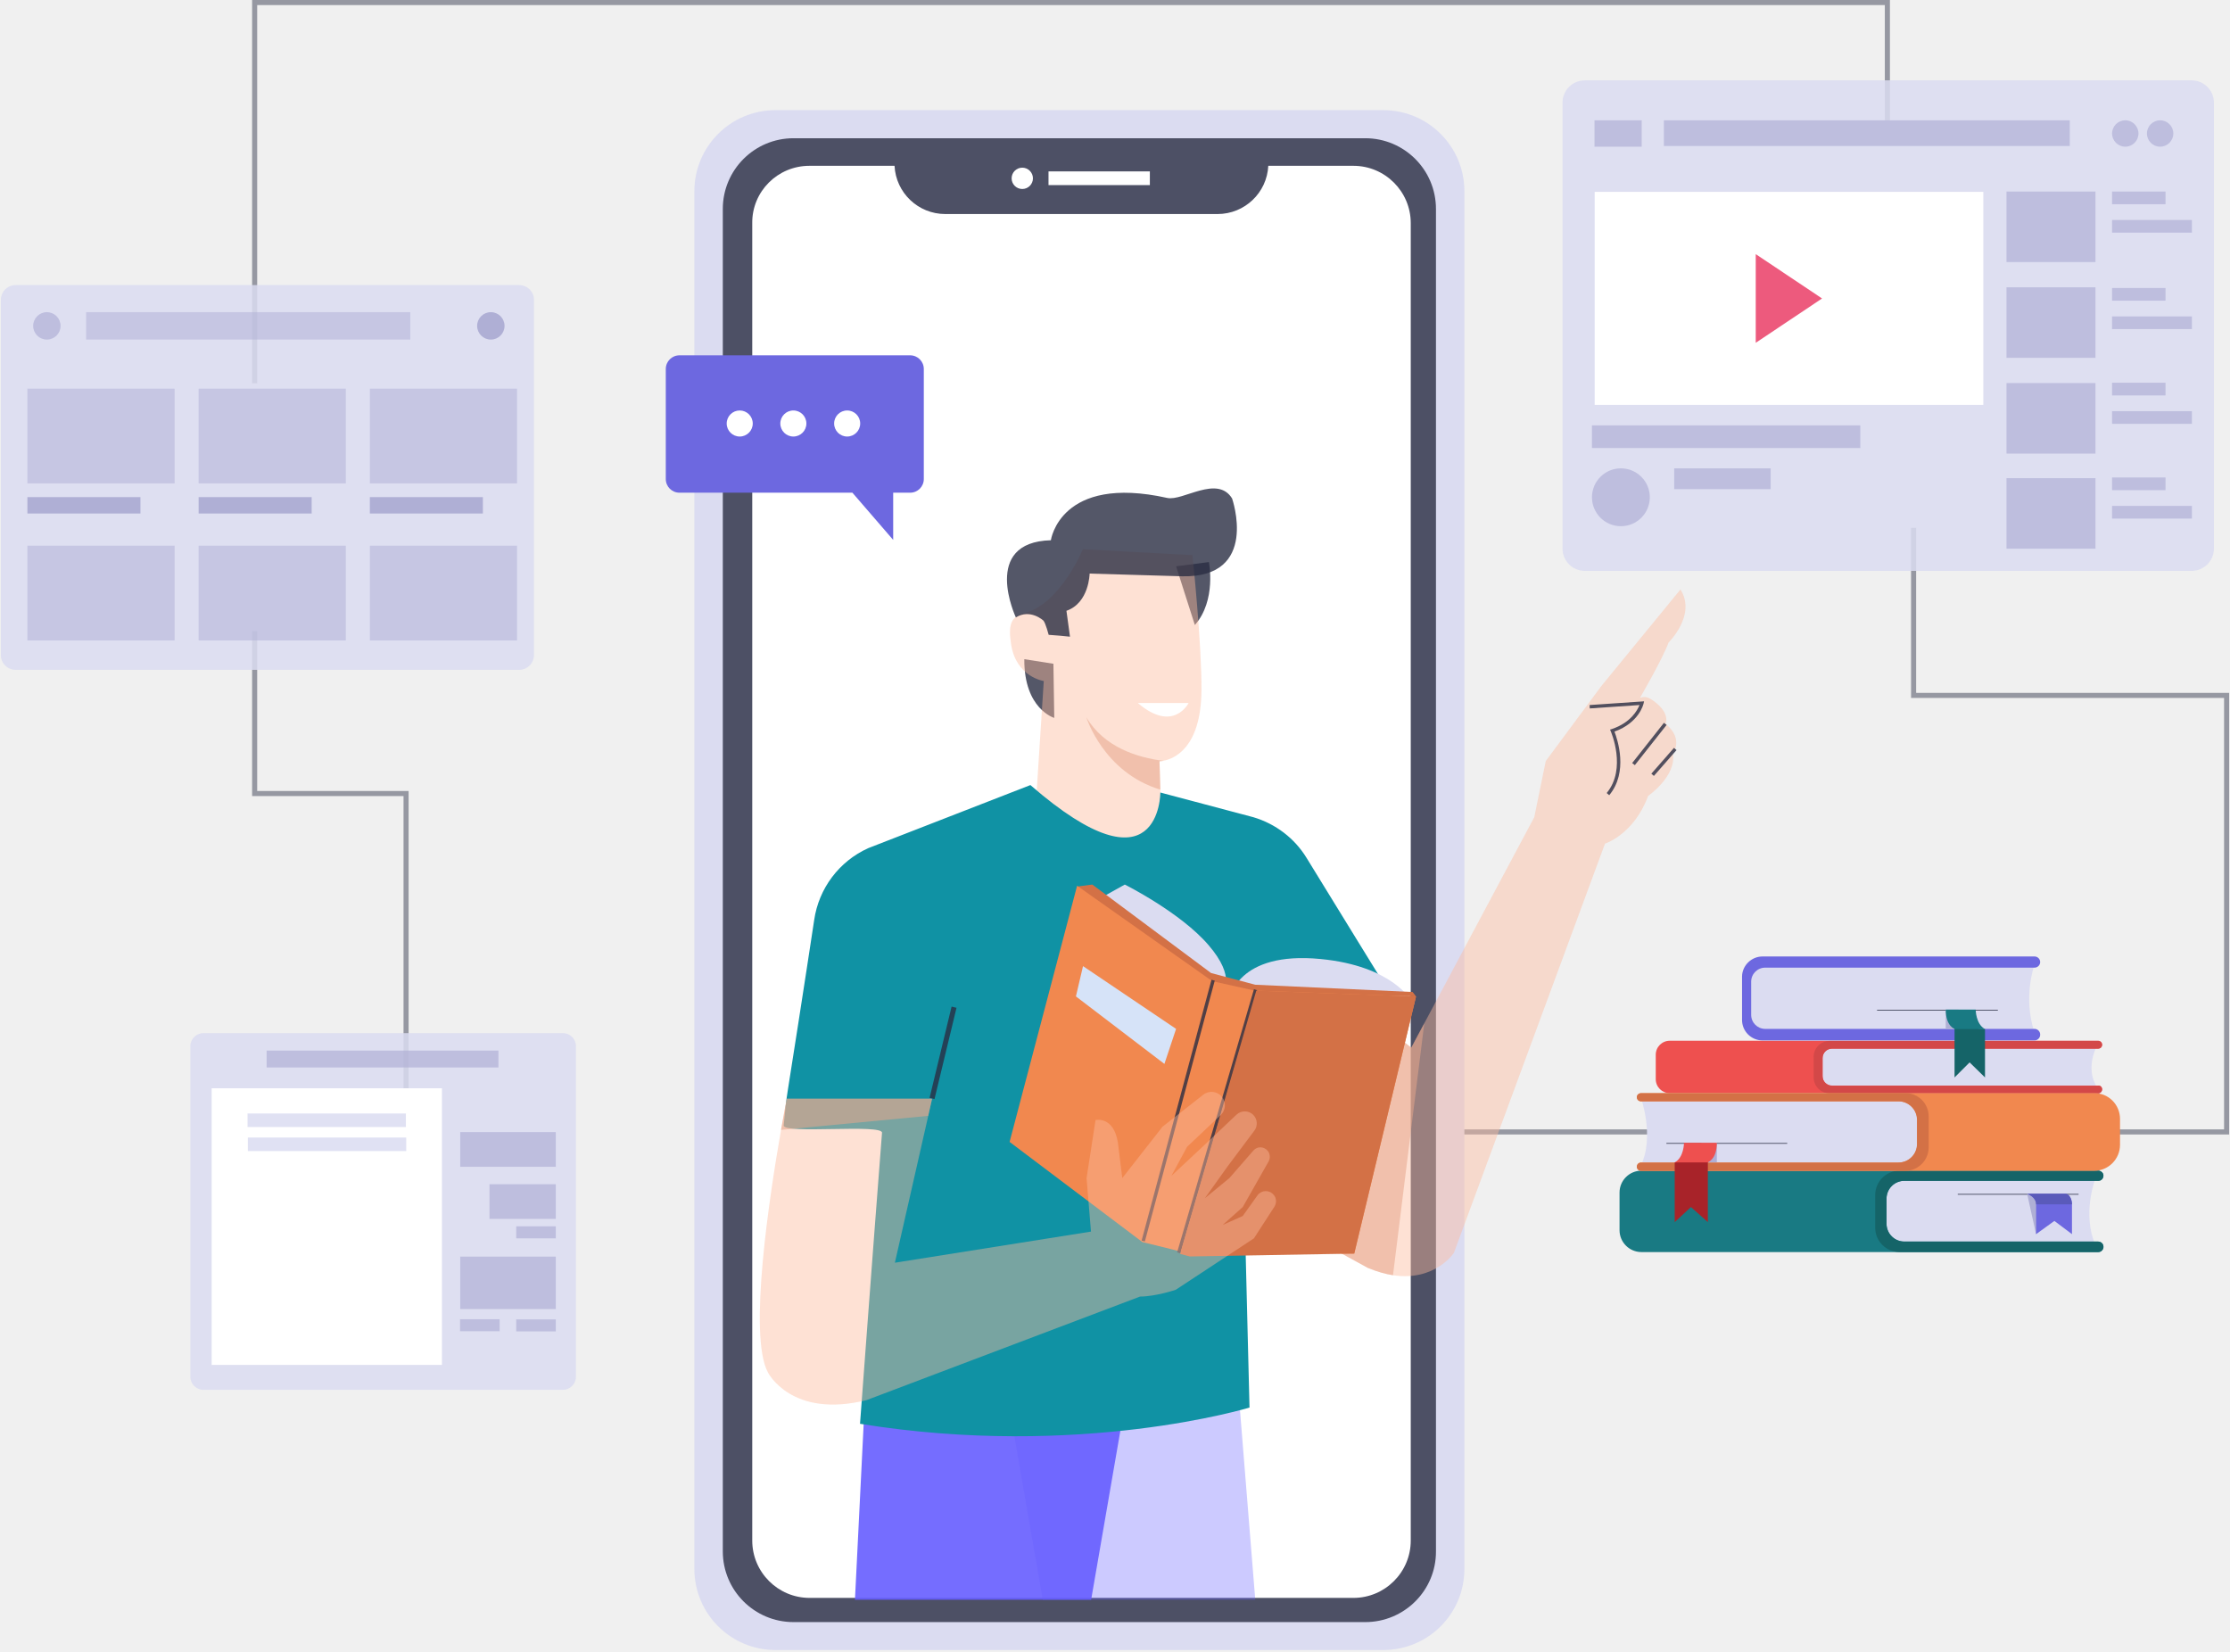
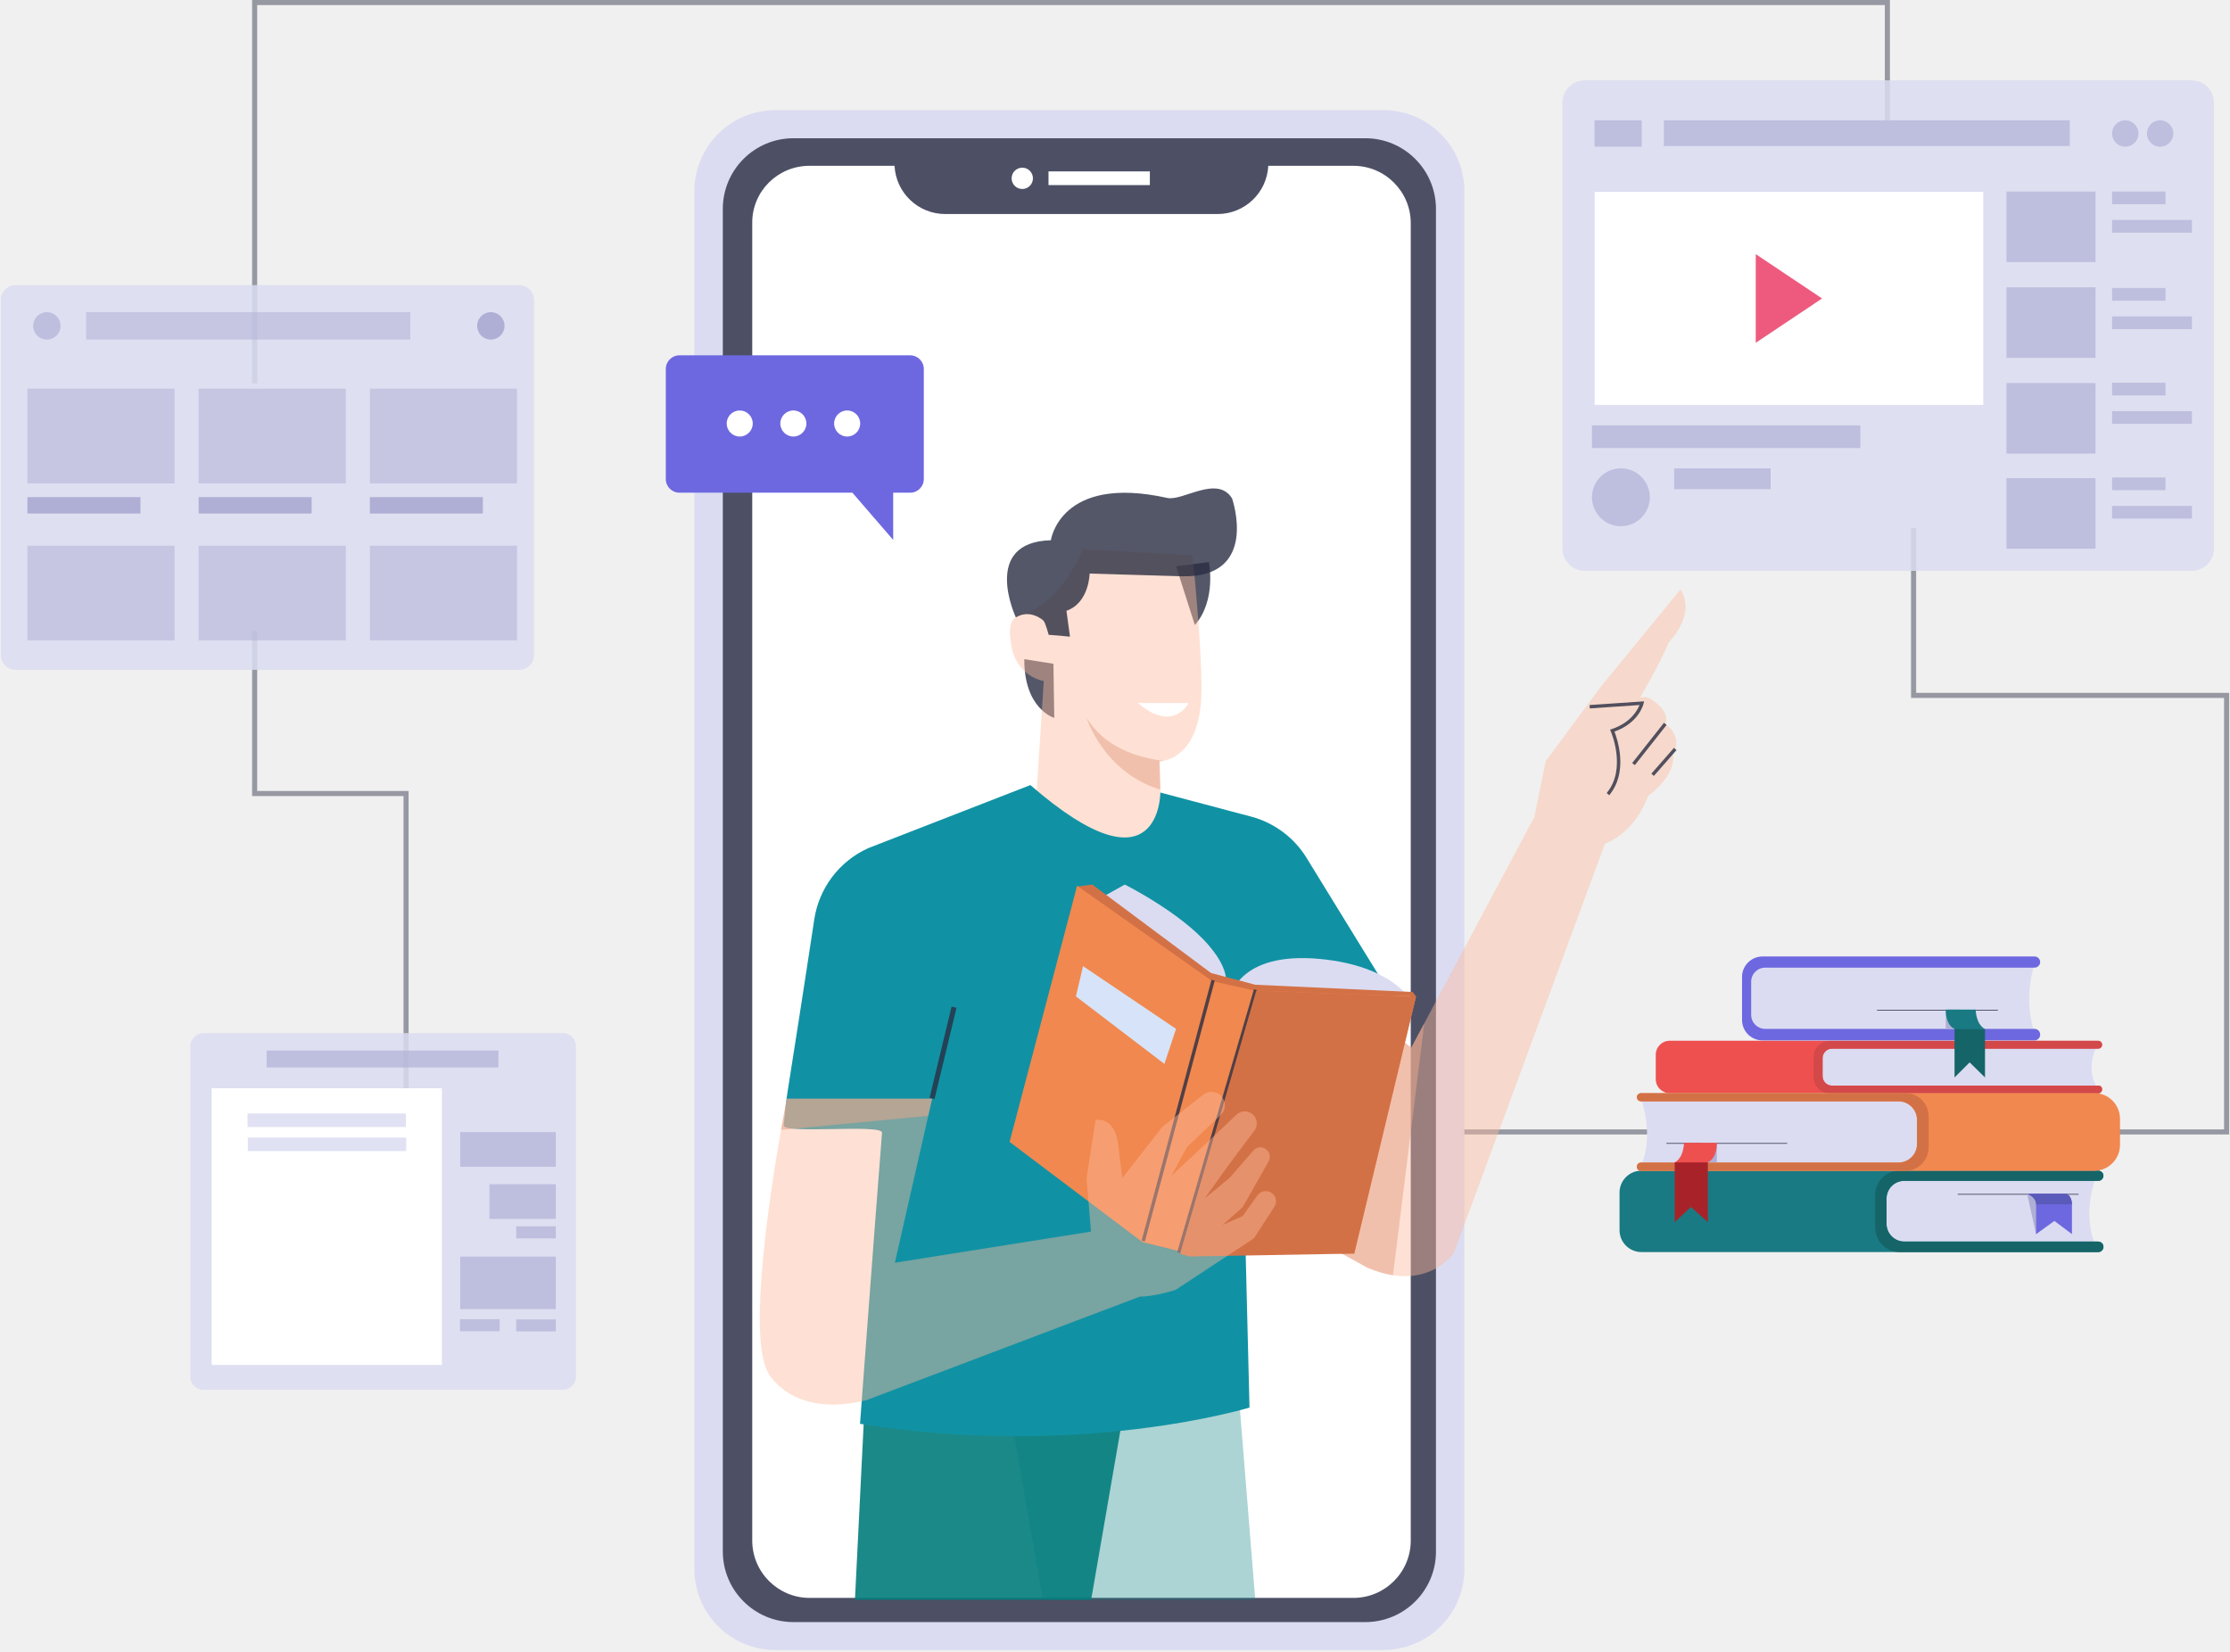
<svg xmlns="http://www.w3.org/2000/svg" width="1318" height="976" viewBox="0 0 1318 976" fill="none">
  <path d="M1317.5 670.5H780V667.5H1314.5V412.5H1129.5V312H1132.5V409.5H1317.5V670.5Z" fill="#2A2E43" fill-opacity="0.45" />
  <path d="M241.5 643.2H238.5V470.5H149V373H152V467.5H241.5V643.2Z" fill="#2A2E43" fill-opacity="0.45" />
  <path d="M152 226.5H149V0H1117V71.1H1114V3H152V226.5Z" fill="#2A2E43" fill-opacity="0.45" />
  <path d="M817.6 975.2H458.3C431.9 975.2 410.4 953.8 410.4 927.3V113C410.4 86.6 431.8 65.1 458.3 65.1H817.6C844 65.1 865.5 86.5 865.5 113V927.3C865.5 953.8 844.1 975.2 817.6 975.2Z" fill="#DBDCF1" />
  <path d="M806.9 958.7H469C445.9 958.7 427.2 940 427.2 916.9V123.5C427.2 100.4 445.9 81.7 469 81.7H806.9C830 81.7 848.7 100.4 848.7 123.5V916.9C848.8 940 830 958.7 806.9 958.7Z" fill="#2A2E43" fill-opacity="0.8" />
  <path d="M478.4 98H528.7C529.5 113.9 542.6 126.5 558.7 126.5H719.6C735.7 126.5 748.8 113.9 749.6 98H799.9C818.6 98 833.8 113.2 833.8 131.9V910.5C833.8 929.2 818.6 944.4 799.9 944.4H478.5C459.8 944.4 444.6 929.2 444.6 910.5V131.9C444.4 113.2 459.6 98 478.4 98Z" fill="white" />
  <path d="M679.6 101.3H619.7V109.4H679.6V101.3Z" fill="white" />
  <path d="M604.2 111.7C607.68 111.7 610.5 108.879 610.5 105.4C610.5 101.921 607.68 99.1 604.2 99.1C600.721 99.1 597.9 101.921 597.9 105.4C597.9 108.879 600.721 111.7 604.2 111.7Z" fill="white" />
  <path d="M120.2 610.6H332.7C337 610.6 340.4 614.1 340.4 618.3V813.7C340.4 818 336.9 821.4 332.7 821.4H120.2C115.9 821.4 112.5 817.9 112.5 813.7V618.3C112.5 614.1 116 610.6 120.2 610.6Z" fill="#DBDCF1" fill-opacity="0.85" />
  <path d="M294.6 620.9H157.6V630.9H294.6V620.9Z" fill="#AFAFD5" fill-opacity="0.67" />
  <path d="M261.2 643.2H125.1V806.7H261.2V643.2Z" fill="white" />
  <path d="M239.9 658.1H146.3V666.1H239.9V658.1Z" fill="#DBDCF1" fill-opacity="0.85" />
  <path d="M240.1 672.3H146.5V680.3H240.1V672.3Z" fill="#DBDCF1" fill-opacity="0.85" />
  <path d="M328.5 669.1H272V689.6H328.5V669.1Z" fill="#AFAFD5" fill-opacity="0.67" />
  <path d="M328.5 742.7H272V773.7H328.5V742.7Z" fill="#AFAFD5" fill-opacity="0.67" />
  <path d="M328.5 699.9H289.3V720.4H328.5V699.9Z" fill="#AFAFD5" fill-opacity="0.67" />
  <path d="M328.5 724.8H305.1V731.9H328.5V724.8Z" fill="#AFAFD5" fill-opacity="0.67" />
  <path d="M328.5 779.8H305.1V786.9H328.5V779.8Z" fill="#AFAFD5" fill-opacity="0.67" />
  <path d="M295.3 779.7H271.9V786.8H295.3V779.7Z" fill="#AFAFD5" fill-opacity="0.67" />
  <path d="M936.7 47.5H1295.3C1302.6 47.5 1308.5 53.4 1308.5 60.7V324.2C1308.5 331.5 1302.6 337.4 1295.3 337.4H936.7C929.4 337.4 923.5 331.5 923.5 324.2V60.7C923.5 53.4 929.4 47.5 936.7 47.5Z" fill="#DBDCF1" fill-opacity="0.85" />
  <path d="M1172.2 113.4H942.5V239.3H1172.2V113.4Z" fill="white" />
  <path d="M1223.3 71.1H983.4V86.3H1223.3V71.1Z" fill="#AFAFD5" fill-opacity="0.67" />
  <path d="M1256.1 86.7C1260.41 86.7 1263.9 83.208 1263.9 78.9C1263.9 74.592 1260.41 71.1 1256.1 71.1C1251.79 71.1 1248.3 74.592 1248.3 78.9C1248.3 83.208 1251.79 86.7 1256.1 86.7Z" fill="#AFAFD5" fill-opacity="0.67" />
  <path d="M1276.7 86.7C1281.01 86.7 1284.5 83.208 1284.5 78.9C1284.5 74.592 1281.01 71.1 1276.7 71.1C1272.39 71.1 1268.9 74.592 1268.9 78.9C1268.9 83.208 1272.39 86.7 1276.7 86.7Z" fill="#AFAFD5" fill-opacity="0.67" />
  <path d="M1238.5 113.2H1185.9V154.9H1238.5V113.2Z" fill="#AFAFD5" fill-opacity="0.67" />
  <path d="M1279.9 113.2H1248.3V120.7H1279.9V113.2Z" fill="#AFAFD5" fill-opacity="0.67" />
  <path d="M1295.5 130H1248.3V137.5H1295.5V130Z" fill="#AFAFD5" fill-opacity="0.67" />
  <path d="M1279.9 170.2H1248.3V177.7H1279.9V170.2Z" fill="#AFAFD5" fill-opacity="0.67" />
  <path d="M1295.5 187H1248.3V194.5H1295.5V187Z" fill="#AFAFD5" fill-opacity="0.67" />
  <path d="M1279.9 226.2H1248.3V233.7H1279.9V226.2Z" fill="#AFAFD5" fill-opacity="0.67" />
  <path d="M1295.5 243H1248.3V250.5H1295.5V243Z" fill="#AFAFD5" fill-opacity="0.67" />
  <path d="M1279.9 282.2H1248.3V289.7H1279.9V282.2Z" fill="#AFAFD5" fill-opacity="0.67" />
  <path d="M1295.5 299H1248.3V306.5H1295.5V299Z" fill="#AFAFD5" fill-opacity="0.67" />
  <path d="M1238.5 169.8H1185.9V211.5H1238.5V169.8Z" fill="#AFAFD5" fill-opacity="0.67" />
  <path d="M1238.5 226.4H1185.9V268.1H1238.5V226.4Z" fill="#AFAFD5" fill-opacity="0.67" />
  <path d="M1238.5 282.6H1185.9V324.3H1238.5V282.6Z" fill="#AFAFD5" fill-opacity="0.67" />
  <path d="M1099.5 251.4H940.9V264.8H1099.5V251.4Z" fill="#AFAFD5" fill-opacity="0.67" />
  <path d="M958 311C967.444 311 975.1 303.344 975.1 293.9C975.1 284.456 967.444 276.8 958 276.8C948.556 276.8 940.9 284.456 940.9 293.9C940.9 303.344 948.556 311 958 311Z" fill="#AFAFD5" fill-opacity="0.67" />
  <path d="M1046.5 276.8H989.5V289.1H1046.5V276.8Z" fill="#AFAFD5" fill-opacity="0.67" />
  <path d="M1037.7 150.2V202.6L1076.9 176.4L1037.7 150.2Z" fill="#E8315D" fill-opacity="0.8" />
  <path d="M970.3 71.1H942.4V86.7H970.3V71.1Z" fill="#AFAFD5" fill-opacity="0.67" />
  <path d="M9.3 168.5H306.8C311.7 168.5 315.6 172.4 315.6 177.3V387.1C315.6 392 311.7 395.9 306.8 395.9H9.3C4.4 395.9 0.5 392 0.5 387.1V177.3C0.5 172.4 4.4 168.5 9.3 168.5Z" fill="#DBDCF1" fill-opacity="0.85" />
  <path d="M242.5 184.5H50.9V200.7H242.5V184.5Z" fill="#AFAFD5" fill-opacity="0.51" />
  <path d="M27.7 200.7C32.174 200.7 35.8 197.073 35.8 192.6C35.8 188.126 32.174 184.5 27.7 184.5C23.227 184.5 19.6 188.126 19.6 192.6C19.6 197.073 23.227 200.7 27.7 200.7Z" fill="#AFAFD5" fill-opacity="0.67" />
  <path d="M290.1 200.7C294.574 200.7 298.2 197.073 298.2 192.6C298.2 188.126 294.574 184.5 290.1 184.5C285.627 184.5 282 188.126 282 192.6C282 197.073 285.627 200.7 290.1 200.7Z" fill="#AFAFD5" />
  <path d="M103.2 229.7H16.2V285.7H103.2V229.7Z" fill="#AFAFD5" fill-opacity="0.51" />
  <path d="M83 293.8H16.2V303.5H83V293.8Z" fill="#AFAFD5" />
  <path d="M204.4 229.7H117.4V285.7H204.4V229.7Z" fill="#AFAFD5" fill-opacity="0.51" />
  <path d="M184.2 293.8H117.4V303.5H184.2V293.8Z" fill="#AFAFD5" />
  <path d="M305.6 229.7H218.6V285.7H305.6V229.7Z" fill="#AFAFD5" fill-opacity="0.51" />
  <path d="M103.2 322.5H16.2V378.5H103.2V322.5Z" fill="#AFAFD5" fill-opacity="0.51" />
  <path d="M204.4 322.5H117.4V378.5H204.4V322.5Z" fill="#AFAFD5" fill-opacity="0.51" />
  <path d="M305.6 322.5H218.6V378.5H305.6V322.5Z" fill="#AFAFD5" fill-opacity="0.51" />
  <path d="M285.4 293.8H218.6V303.5H285.4V293.8Z" fill="#AFAFD5" />
  <path d="M1239.7 617.4C1239.7 617.4 1231.7 631.4 1239.7 642.9H1069.5V617.4H1239.7Z" fill="#DBDCF1" />
  <path d="M1242.4 643.8C1242.4 644.4 1242.1 645 1241.7 645.4C1241.3 645.8 1240.7 646.1 1240.1 646.1H986.9C982.3 646.1 978.6 642.4 978.6 637.8V623.4C978.6 618.8 982.3 615.1 986.9 615.1H1240.1C1241.4 615.1 1242.4 616.1 1242.4 617.4C1242.4 618.7 1241.4 619.7 1240.1 619.7H1082.8C1079.7 619.7 1077.2 622.2 1077.2 625.3V636C1077.2 639.1 1079.7 641.6 1082.8 641.6H1240.1C1241.4 641.5 1242.4 642.5 1242.4 643.8Z" fill="#EE504F" />
  <path d="M1242.4 643.4C1242.5 644.2 1242.3 644.9 1241.8 645.5C1241.4 645.9 1240.8 646.2 1240.2 646.2H1081.4C1076.1 646.2 1071.9 641.9 1071.9 636.7V624.7C1071.9 619.4 1076.2 615.2 1081.4 615.2H1240C1241.2 615.2 1242.3 616.1 1242.4 617.3C1242.5 618.7 1241.5 619.8 1240.1 619.8H1082.8C1079.7 619.8 1077.2 622.3 1077.2 625.4V636.1C1077.2 639.2 1079.7 641.7 1082.8 641.7H1240C1241.2 641.5 1242.2 642.3 1242.4 643.4Z" fill="#D34848" />
  <path d="M1238.6 696.1C1238.6 696.1 1230.2 717.3 1238.6 736.1H1110.7V696.1H1238.6Z" fill="#DBDCF1" />
  <path d="M1243.2 736.7C1243.3 737.6 1242.9 738.5 1242.3 739.1C1241.7 739.7 1241 740 1240.1 740H970.1C963 740 957.2 734.2 957.2 727.1V704.8C957.2 697.7 963 691.9 970.1 691.9H1240.1C1241.7 691.9 1243.2 693.2 1243.2 694.8C1243.2 696.5 1241.9 697.9 1240.2 697.9H1125.5C1119.7 697.9 1115 702.6 1115 708.4V723.3C1115 729.1 1119.7 733.8 1125.5 733.8H1240C1241.7 733.8 1243.1 735 1243.2 736.7Z" fill="#197A83" />
  <path d="M1243.2 736.7C1243.3 737.6 1242.9 738.5 1242.3 739.1C1241.7 739.7 1241 740 1240.1 740H1122.7C1114.8 740 1108.3 733.6 1108.3 725.6V706.3C1108.3 698.4 1114.7 691.9 1122.7 691.9H1240.1C1241.7 691.9 1243.2 693.2 1243.2 694.8C1243.2 696.5 1241.9 697.9 1240.2 697.9H1125.5C1119.7 697.9 1115 702.6 1115 708.4V723.3C1115 729.1 1119.7 733.8 1125.5 733.8H1240C1241.7 733.8 1243.1 735 1243.2 736.7Z" fill="#156468" />
  <path d="M1228.5 705.6H1157.1V706.1H1228.5V705.6Z" fill="#2A2E43" fill-opacity="0.8" />
  <path d="M1198.1 705.6L1203.4 729.5L1208.8 720.8V707.4L1198.1 705.6Z" fill="#AFAFD5" />
  <path d="M1224.6 711.8V729.4L1214.2 721.6L1203.4 729.4V711.7C1203.4 707.4 1198.2 705.6 1198.2 705.6H1221.1C1224.5 706.6 1224.6 711.3 1224.6 711.8Z" fill="#6D68E0" />
  <path d="M1224.6 711.8H1203.4V711.7C1203.4 707.4 1198.2 705.6 1198.2 705.6H1221.1C1224.5 706.6 1224.6 711.3 1224.6 711.8Z" fill="#5A5ABA" />
  <path d="M969.7 648.4C969.7 648.4 978.2 671.6 969.7 689.1H1137.6V648.4H969.7Z" fill="#DBDCF1" />
  <path d="M1253 661.3V676.6C1253 685.1 1246.1 692 1237.6 692H969.9C968.6 692 967.5 690.9 967.5 689.6V689.5C967.5 688.2 968.6 687.1 969.9 687.1H1122.1C1128.2 687.1 1133.1 682.2 1133.1 676.1V661.9C1133.1 655.8 1128.2 650.9 1122.1 650.9H969.9C969.2 650.9 968.6 650.6 968.2 650.2C967.7 649.7 967.5 649.1 967.5 648.3C967.6 647 968.7 646.1 970 646.1H1237.6C1246.1 645.9 1253 652.8 1253 661.3Z" fill="#F1884F" />
  <path d="M1139.9 659.8V678.1C1139.9 685.8 1133.7 692 1126 692H969.8C968.5 692 967.4 690.9 967.4 689.6V689.5C967.4 688.2 968.5 687.1 969.8 687.1H1122C1128.1 687.1 1133 682.2 1133 676.1V661.9C1133 655.8 1128.1 650.9 1122 650.9H969.8C969.1 650.9 968.5 650.6 968.1 650.2C967.6 649.7 967.4 649.1 967.4 648.3C967.5 647 968.6 646.1 969.9 646.1H1126C1133.7 645.9 1139.9 652.2 1139.9 659.8Z" fill="#D37146" />
  <path d="M1056.3 675.5H984.9V676H1056.3V675.5Z" fill="#2A2E43" fill-opacity="0.8" />
  <path d="M1014.7 675.4H1005.6V687H1014.7V675.4Z" fill="#AFAFD5" />
  <path d="M1009.4 685.5V722.3L999.4 713.4L989.8 722.3V687L1009.4 685.5Z" fill="#A82329" />
  <path d="M1014.7 675.4H995.3C995.3 675.4 995.3 684.1 989.8 687H1009.2C1009.2 687 1014.7 685.5 1014.7 675.4Z" fill="#EE504F" />
  <path d="M1202.3 570.6C1202.3 570.6 1195.6 589.3 1202.3 609.7H1033.9V571.3L1202.3 570.6Z" fill="#DBDCF1" />
  <path d="M1041.7 565.3H1202.5C1204.3 565.3 1205.8 566.8 1205.8 568.6C1205.8 570.4 1204.3 571.9 1202.5 571.9H1043.3C1038.7 571.9 1035 575.6 1035 580.2V599.8C1035 604.4 1038.7 608.1 1043.3 608.1H1202.5C1204.3 608.1 1205.8 609.6 1205.8 611.4V611.6C1205.8 613.4 1204.3 614.9 1202.5 614.9H1041.7C1035 614.9 1029.6 609.5 1029.6 602.8V577.1C1029.7 570.7 1035.1 565.3 1041.7 565.3Z" fill="#6D68E0" />
  <path d="M1180.8 596.8H1109.4V597.3H1180.8V596.8Z" fill="#2A2E43" fill-opacity="0.8" />
  <path d="M1157.5 596.7H1150V608.2H1157.5V596.7Z" fill="#AFAFD5" />
  <path d="M1155.2 606.8V636.8L1164.1 627.9L1173.2 636.8V608.2L1155.2 606.8Z" fill="#156468" />
  <path d="M1150 596.7H1167.7C1167.7 596.7 1167.7 605.3 1173.2 608.2H1155.5C1155.5 608.2 1150 606.8 1150 596.7Z" fill="#197A83" />
  <path d="M401.6 210H537.9C542.4 210 546 213.6 546 218.1V283.1C546 287.6 542.4 291.2 537.9 291.2H527.9V319.1L503.8 291.2H401.6C397.1 291.2 393.5 287.6 393.5 283.1V218.1C393.5 213.6 397.1 210 401.6 210Z" fill="#6D68E0" />
  <path d="M500.7 258C504.953 258 508.4 254.553 508.4 250.3C508.4 246.047 504.953 242.6 500.7 242.6C496.448 242.6 493 246.047 493 250.3C493 254.553 496.448 258 500.7 258Z" fill="white" />
  <path d="M468.9 258C473.152 258 476.6 254.553 476.6 250.3C476.6 246.047 473.152 242.6 468.9 242.6C464.647 242.6 461.2 246.047 461.2 250.3C461.2 254.553 464.647 258 468.9 258Z" fill="white" />
  <path d="M437.2 258C441.453 258 444.9 254.553 444.9 250.3C444.9 246.047 441.453 242.6 437.2 242.6C432.948 242.6 429.5 246.047 429.5 250.3C429.5 254.553 432.948 258 437.2 258Z" fill="white" />
  <path d="M988.7 445.4C991 458.7 974.1 470.4 974.1 470.4C965.7 493.2 948.6 498.6 948.6 498.6L859.3 740.5C859.3 740.5 848.1 757.5 823.3 753.7C818.8 753 813.9 751.6 808.5 749.4L730.3 706.5L798 590.5L834.1 619.2L841.8 604.8L906.8 483L913.6 449.8L946.5 405.4L993.2 348.4C1002.8 363.5 986.2 379.7 986.2 379.7C982.4 389.9 969.3 412.4 969.3 412.4C972.2 411.5 974 412 976.5 413.7C987.7 421.3 984.4 427.8 984.4 427.8C995.4 436.8 988.7 445.4 988.7 445.4Z" fill="#FCBB9D" fill-opacity="0.44" />
  <path d="M983.447 427.202L964.667 450.981L966.237 452.221L985.017 428.442L983.447 427.202Z" fill="#2A2E43" fill-opacity="0.8" />
  <path d="M989.378 441.999L975.997 457.265L977.501 458.583L990.882 443.318L989.378 441.999Z" fill="#2A2E43" fill-opacity="0.8" />
  <path d="M951.1 470L949.6 468.7C961.6 454.3 952.1 432.4 952 432.2L951.6 431.2L952.6 430.9C963.9 427.1 967.8 419.7 969 416.7L939.6 418.7L939.5 416.7L971.7 414.5L971.4 415.8C971.3 416.3 968.7 427.2 954.2 432.4C956 437.1 962.5 456.3 951.1 470Z" fill="#2A2E43" fill-opacity="0.8" />
-   <path d="M730.3 801.5L741.9 945.5H616.3L595.3 824.5L730.3 801.5Z" fill="#665EFF" fill-opacity="0.33" />
-   <path d="M665.3 827.5L644.9 945.5H505.3L511.3 824.5L665.3 827.5Z" fill="#665EFF" fill-opacity="0.9" />
+   <path d="M730.3 801.5L741.9 945.5H616.3L595.3 824.5L730.3 801.5Z" fill="#047c7c" fill-opacity="0.33" />
+   <path d="M665.3 827.5L644.9 945.5H505.3L511.3 824.5L665.3 827.5Z" fill="#047c7c" fill-opacity="0.9" />
  <path d="M623.1 424.3C623.1 424.3 605.2 419.1 605.4 389.6L622.6 392.3L623.1 424.3Z" fill="#2A2E43" fill-opacity="0.8" />
  <path d="M714.5 332.2C714.5 332.2 719.1 354.8 706.2 369.4L695.1 334.7L714.5 332.2Z" fill="#2A2E43" fill-opacity="0.8" />
  <path d="M710.1 408.5C709.7 442.2 693.8 448.5 687.7 449.6C686.2 449.9 685.3 449.9 685.3 449.9L685.8 466.7L687.1 515L610.2 507L616.9 402.5C616.9 402.5 600.6 400.2 597.6 380.9C595.9 369.9 597 364.4 605.6 362.3C626.7 356.9 640 324.6 640 324.6L704.8 328.1C704.8 328.1 710.4 381.7 710.1 408.5Z" fill="#FCBB9D" fill-opacity="0.44" />
  <path d="M728.2 294.6C728.2 294.6 744.6 341.6 698.7 340.6L644 339C644 339 643.8 356.3 630.3 361L632.4 376.3C628.8 375.9 624.3 375.5 619.8 375.2C619.8 375.2 618 368.3 616.7 366.8C616.7 366.8 609 359.6 600.4 364.9C600.4 364.9 579.5 320.4 621.1 319.3C621.1 319.3 626.5 280.2 689.9 294.3C699.1 296.3 719.5 280.5 728.2 294.6Z" fill="#2A2E43" fill-opacity="0.8" />
  <path d="M685.8 468.4C685.8 468.4 686 531 609 464L513.1 501.3C495.9 509.1 483.9 525.1 481.2 543.8C481.2 543.8 474.3 589.5 465.7 643.8C464.6 650.5 463.8 658.3 463.2 665.1C462.7 670.5 521.7 664.1 521.3 669.5C516.3 733.5 508.3 841.5 508.3 841.5C638.3 862.5 738.5 831.9 738.5 831.9L735.5 711.9L780.5 732.9L820 584.7L802.2 555.8L772.2 507C765.1 495.4 753.9 486.9 740.8 483L685.8 468.4Z" fill="#1092A4" />
  <path d="M726.8 590.2C726.8 590.2 731.1 562 780.5 566.8C823.2 570.9 834.2 591.6 834.2 591.6L726.8 590.2Z" fill="#DBDCF1" />
  <path d="M722.6 587.5C722.6 586.1 730.9 577.9 714.3 558.6C697.8 539.3 664.8 522.8 664.8 522.8L640 536.6L722.6 587.5Z" fill="#DBDCF1" />
  <path d="M645.6 522.8L637.2 523.9L637.3 529.7L714.4 580.6L740.5 587.5L836.9 588.9L834.9 586.3L741.9 582L715.8 575.1L645.6 522.8Z" fill="#D37146" />
  <path d="M841.8 604.8L823.3 753.7C818.8 753 813.9 751.6 808.5 749.4L730.3 706.5L798 590.5L834.1 619.2L841.8 604.8Z" fill="#E6A68A" fill-opacity="0.55" />
  <path d="M596.7 674.9L675.2 734.1L691.5 738.1L697.2 739.6L800.4 740.9L836.9 589L742.5 585.5L741.2 585.4L716.5 579.9L636.6 523.5L596.7 674.9Z" fill="#F1884F" />
  <path d="M695.1 608.1L640.1 571L635.9 588.9L688.2 628.8L695.1 608.1Z" fill="#D6E3F8" />
  <path d="M716.023 579.075L674.719 733.232L676.651 733.75L717.955 579.592L716.023 579.075Z" fill="#2A2E43" fill-opacity="0.8" />
  <path d="M741.123 584.678L695.715 740.182L697.635 740.742L743.043 585.238L741.123 584.678Z" fill="#2A2E43" fill-opacity="0.8" />
  <path d="M697.5 741.1L703.2 742.6L800.4 740.9L836.9 589L742.5 585.5L697.5 741.1Z" fill="#D37146" />
  <path d="M753.2 713.2L741.1 731.9L694.9 762.3C694.9 762.3 683 766.3 673.8 766.3L512.2 827.5C467.7 838.6 453.9 811.2 453.9 811.2C442 789.5 455 705.6 461.6 667.9C463.6 656.6 465 649.4 465 649.4H550.9L548.6 659.6L528.9 746.3L644.8 727.9L642.2 696.3L647.5 662C647.5 662 658.1 659.4 660.7 675.2L663.3 696.3L687.1 665.9L711.2 647C714.6 644.3 719.6 644.9 722.3 648.4C724.8 651.6 724.4 656.2 721.5 659L701.6 677.8L692.3 695L712.1 676.5L730.8 658.8C733.6 656.2 738 656.2 740.7 658.9C743.2 661.4 743.5 665.4 741.4 668.2L725.3 689.7L712.1 708.2L726.6 696.3L740.8 680C743 677.4 747 677.5 749.2 680.1C750.7 681.9 750.9 684.4 749.8 686.4L734.5 713.4L722.6 724L734.5 718.7L743.2 706.5C745.5 703.3 750.1 703.1 752.7 706.1C754.5 708 754.6 711 753.2 713.2Z" fill="#FCBB9D" fill-opacity="0.44" />
  <path d="M550.9 649.3L548.6 659.5L461.6 667.8C463.6 656.5 465 649.3 465 649.3H550.9Z" fill="#E6A68A" fill-opacity="0.55" />
  <path d="M685.3 449.9L685.8 466.7C652.1 456.5 642.1 424 642.1 424C652.6 441.7 672.3 447.8 687.8 449.7C686.2 449.9 685.3 449.9 685.3 449.9Z" fill="#E6A68A" fill-opacity="0.55" />
  <path d="M562.415 594.928L549.406 648.879L552.323 649.582L565.332 595.631L562.415 594.928Z" fill="#2A2E43" fill-opacity="0.8" />
  <path d="M672.5 415.5H702.5C702.5 415.5 693.5 433.5 672.5 415.5Z" fill="white" />
</svg>
